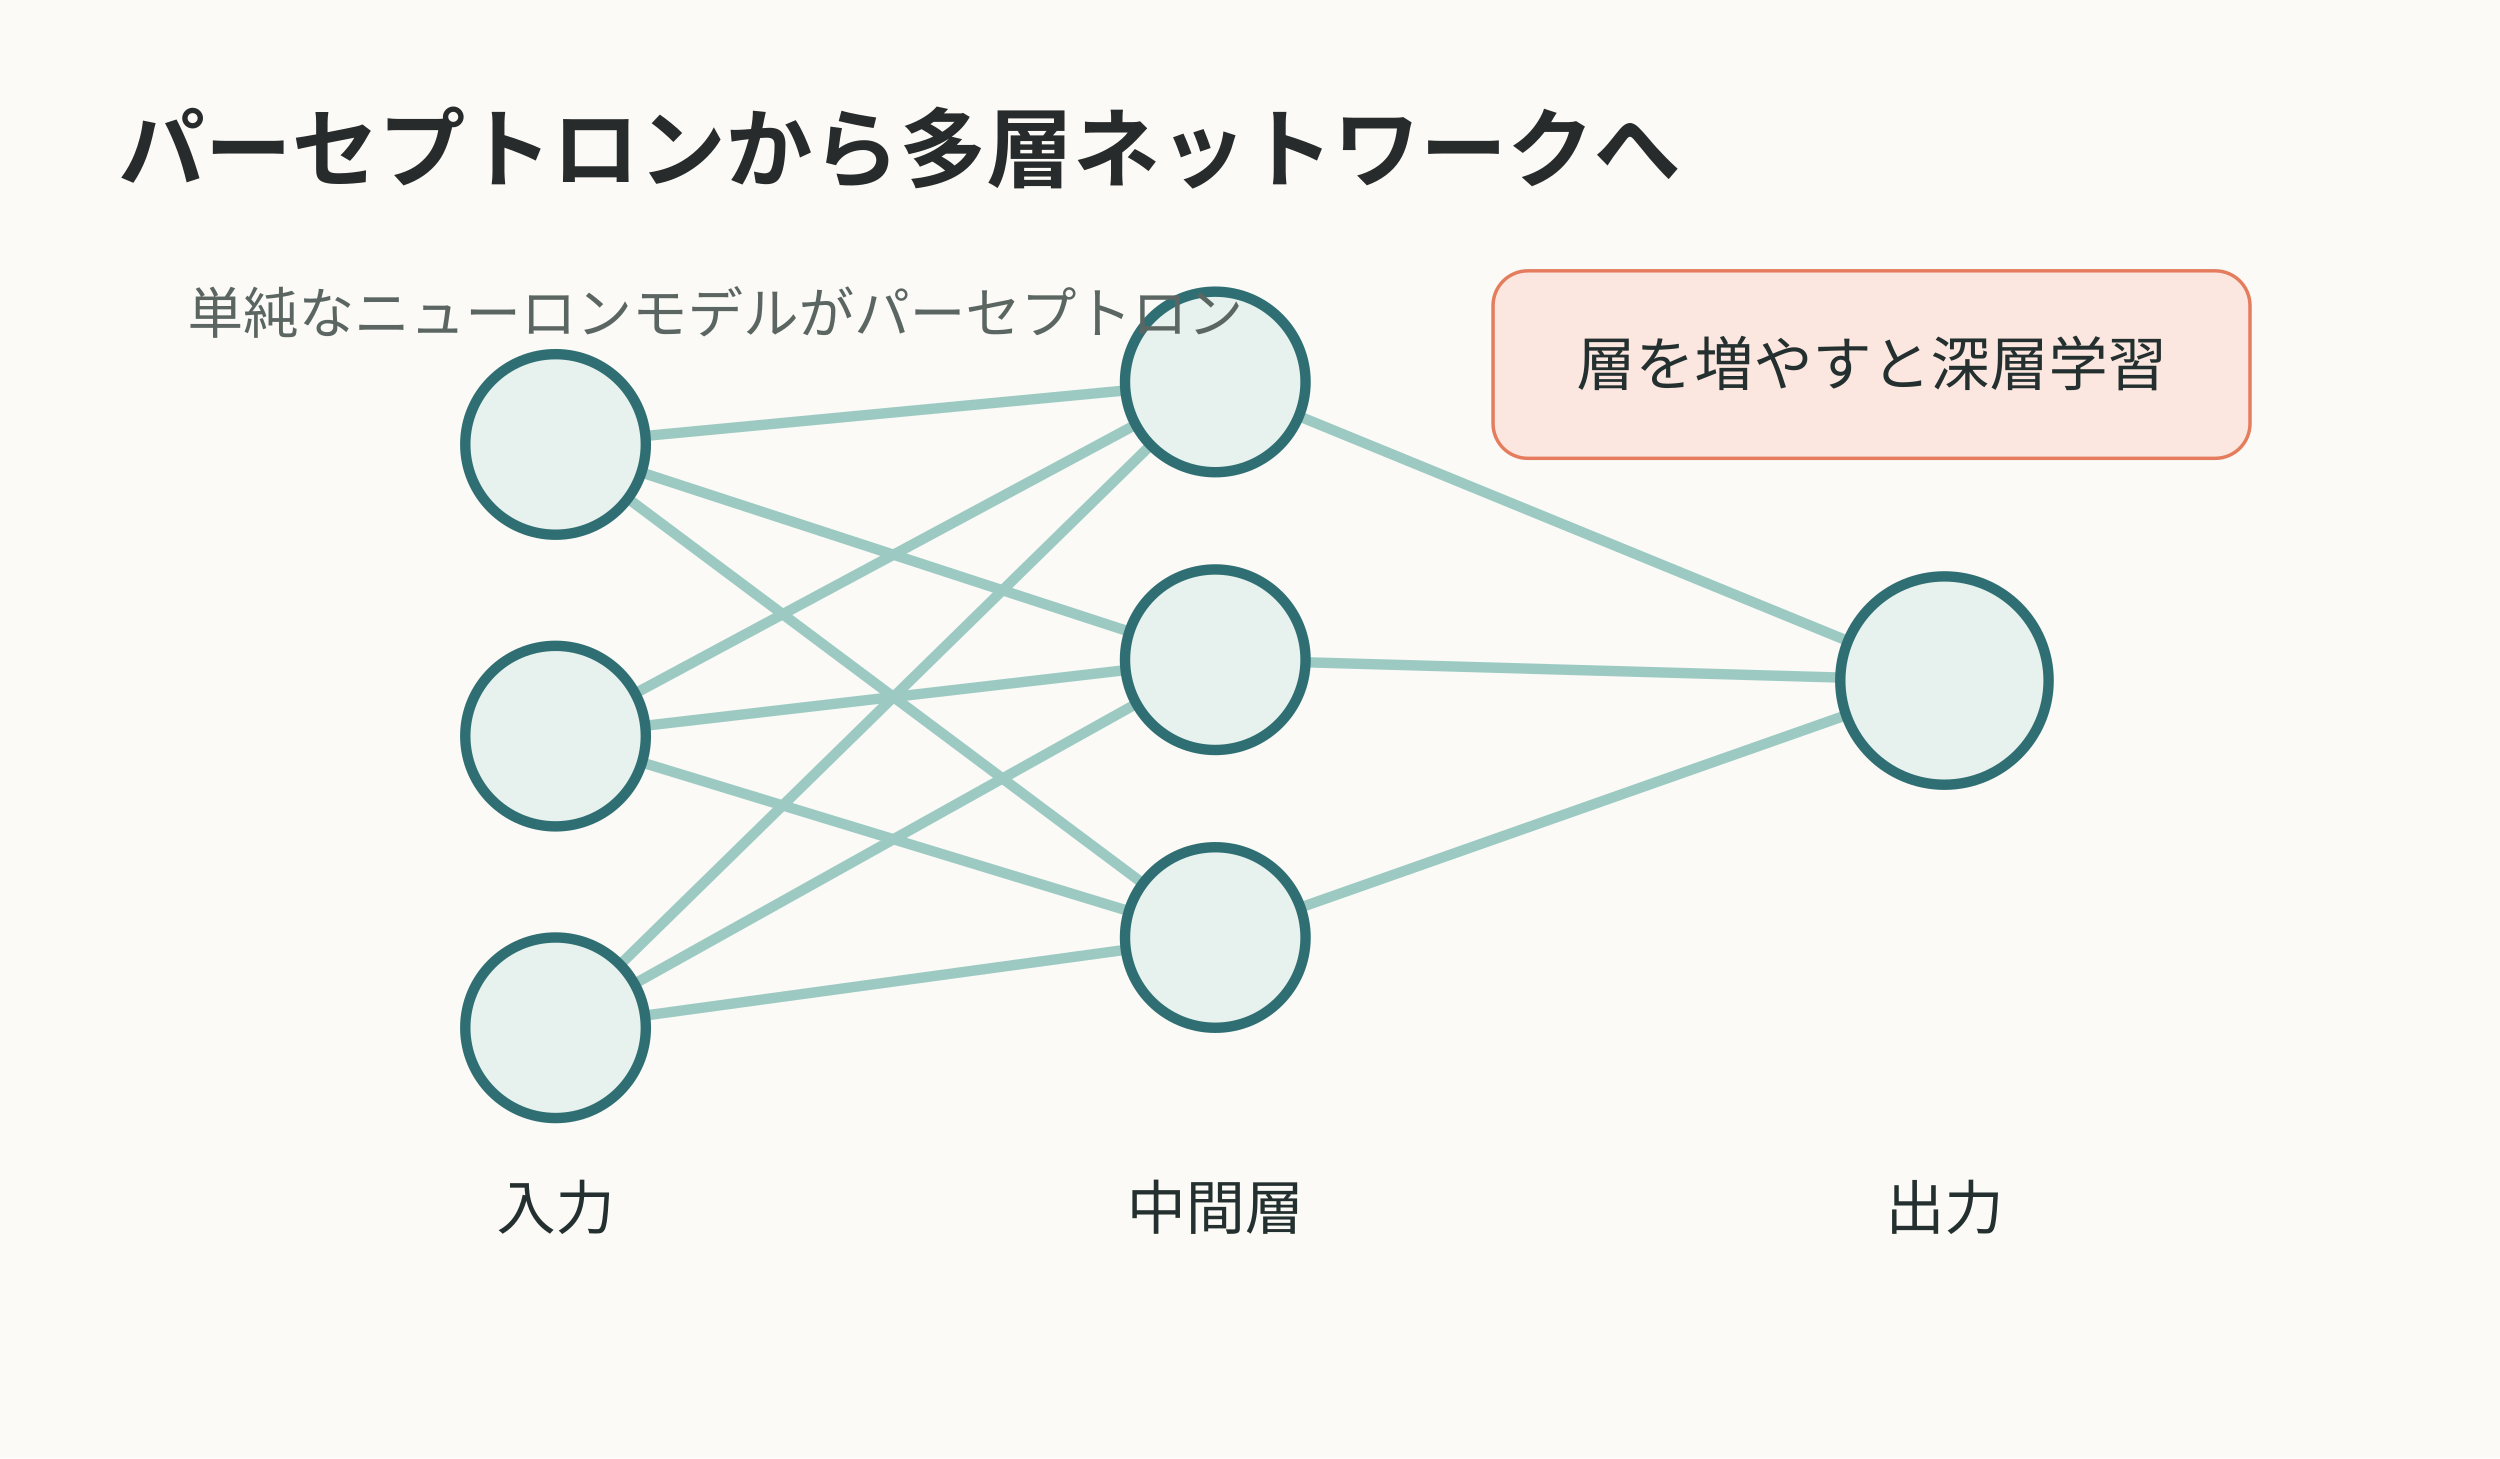
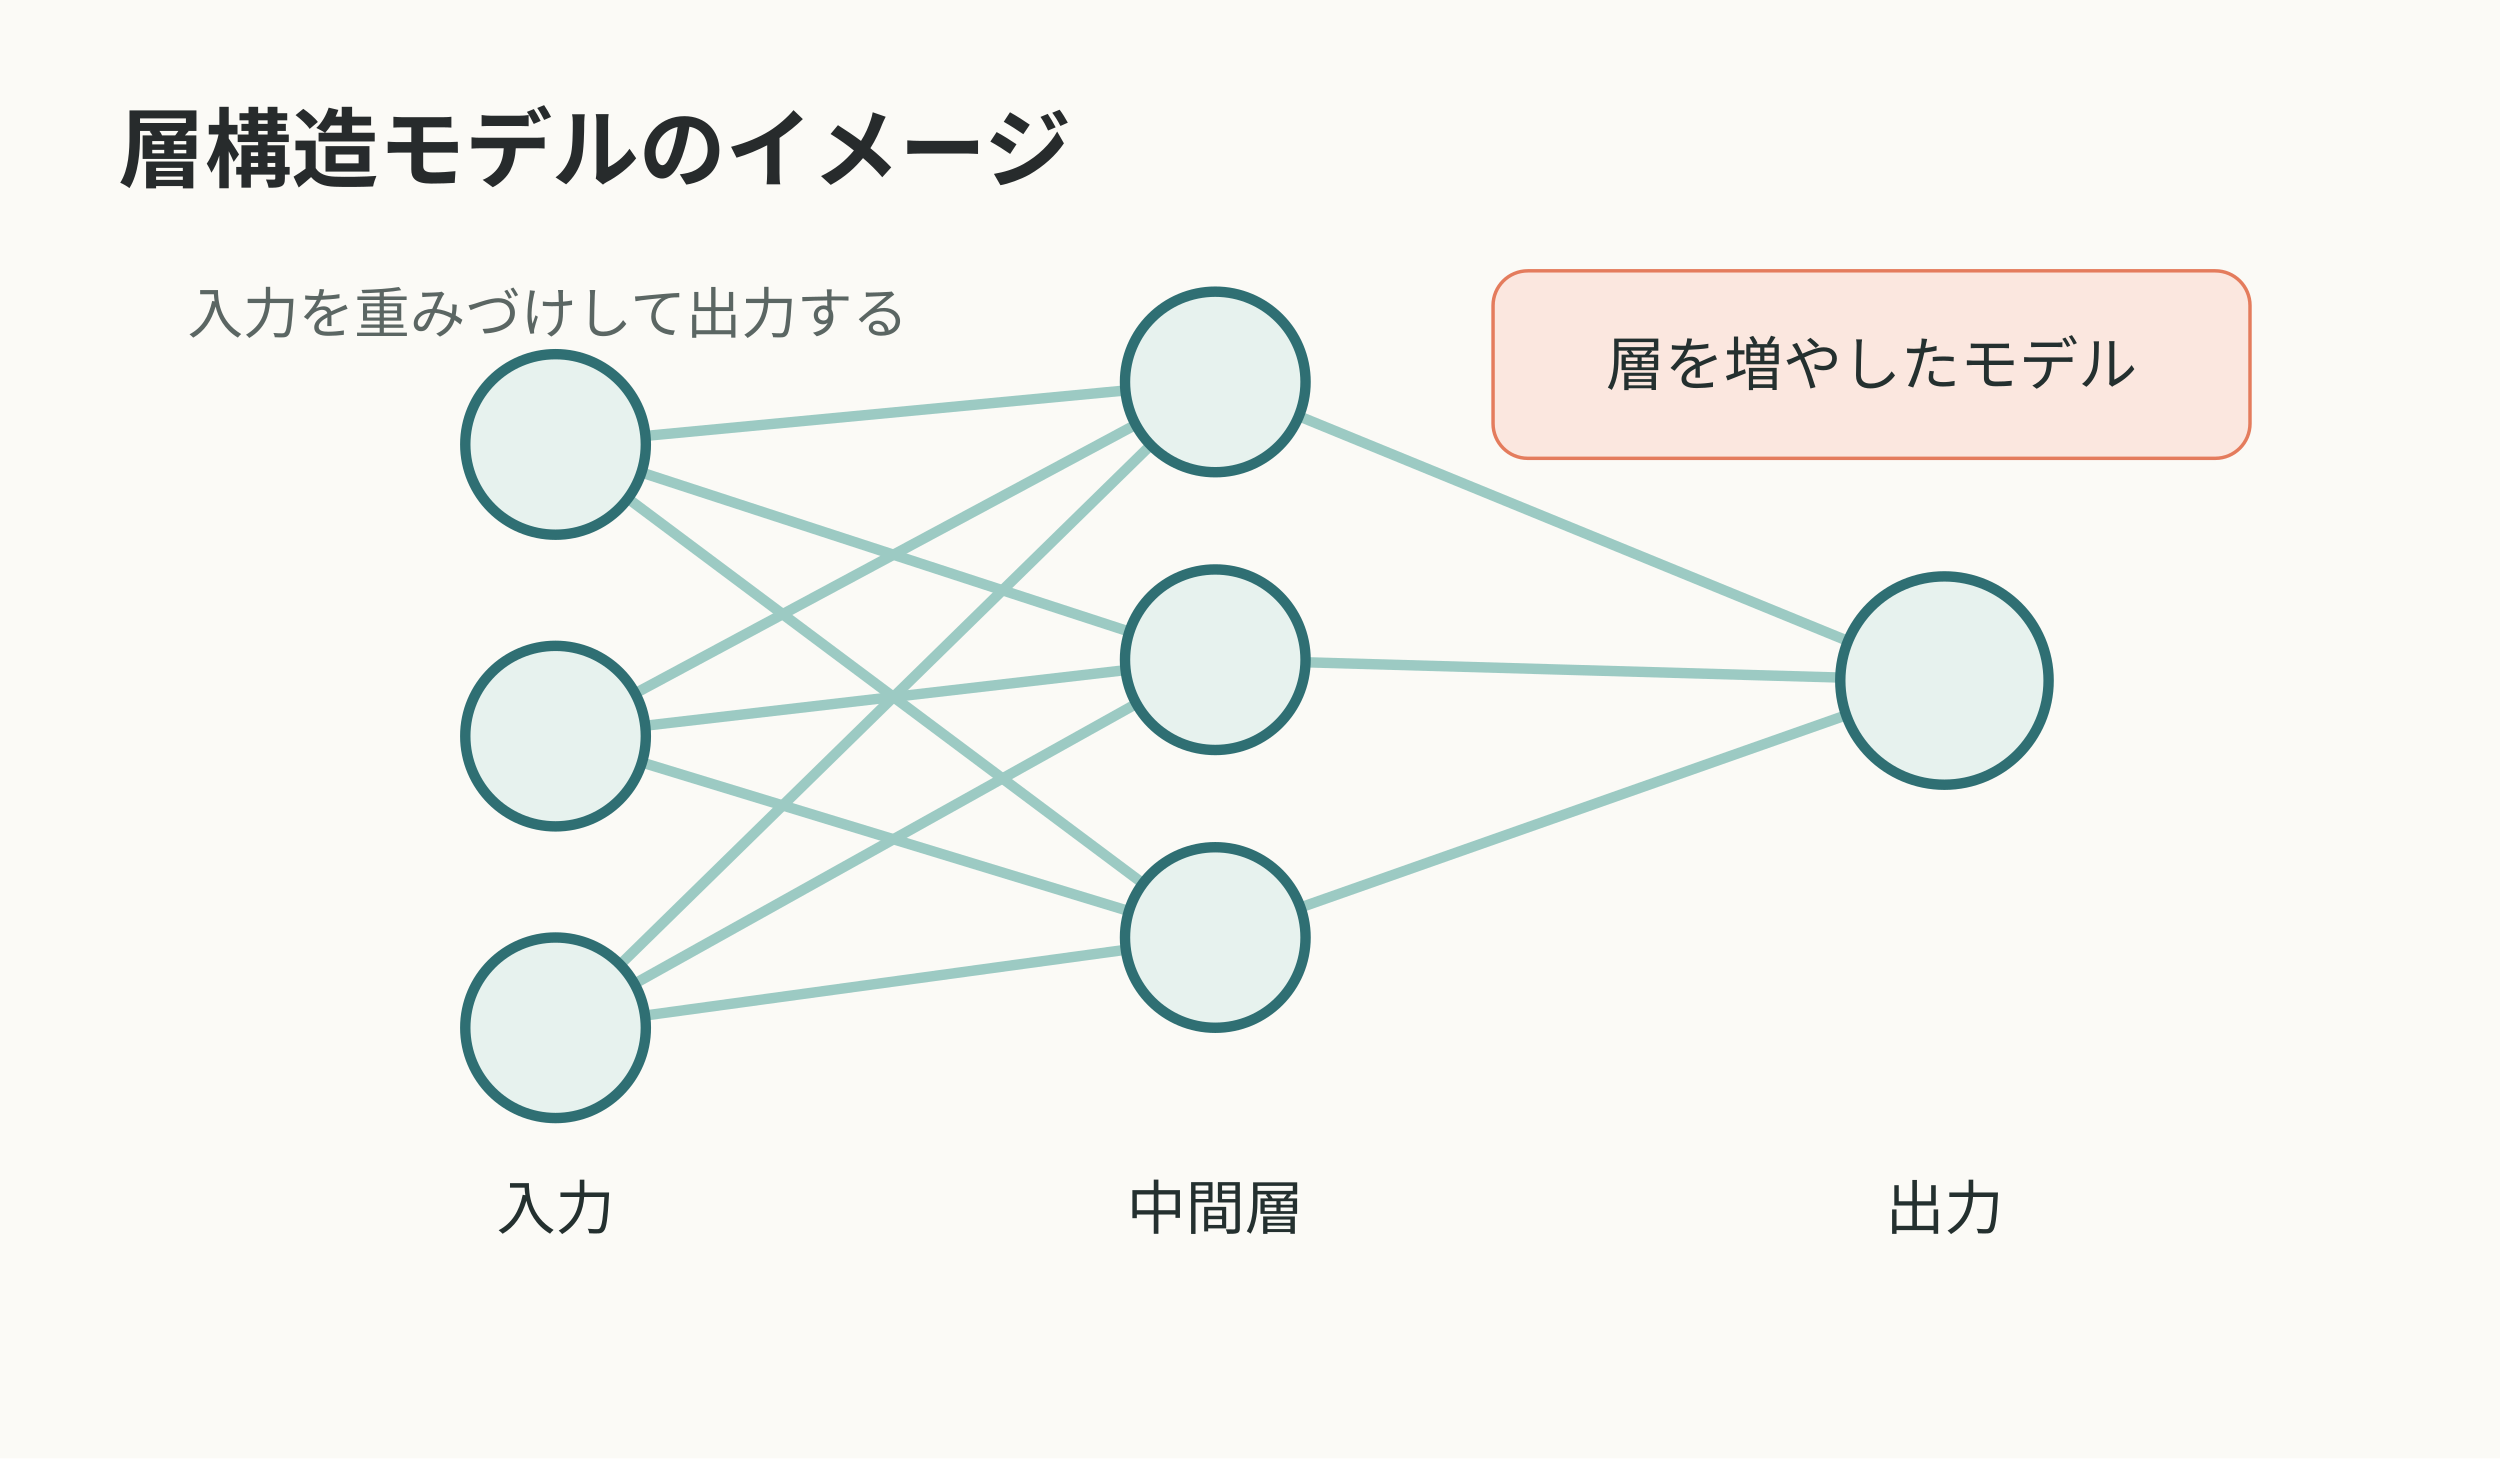
<svg xmlns="http://www.w3.org/2000/svg" viewBox="0 0 720 420" role="img" aria-labelledby="title desc">
  <rect width="720" height="420" fill="#fbfaf6" />
-   <text x="34" y="52" font-family="sans-serif" font-size="25" font-weight="700" fill="#272b2c">パーセプトロンから多層ネットワークへ</text>
+   <text x="34" y="52" font-family="sans-serif" font-size="25" font-weight="700" fill="#272b2c">層構造モデルのイメージ</text>
  <g stroke="#9ccac3" stroke-width="3">
    <path d="M160 128 L350 110 M160 128 L350 190 M160 128 L350 270" />
    <path d="M160 212 L350 110 M160 212 L350 190 M160 212 L350 270" />
    <path d="M160 296 L350 110 M160 296 L350 190 M160 296 L350 270" />
    <path d="M350 110 L560 196 M350 190 L560 196 M350 270 L560 196" />
  </g>
  <g fill="#e7f2ee" stroke="#2f6f73" stroke-width="3">
    <circle cx="160" cy="128" r="26" />
    <circle cx="160" cy="212" r="26" />
    <circle cx="160" cy="296" r="26" />
    <circle cx="350" cy="110" r="26" />
    <circle cx="350" cy="190" r="26" />
    <circle cx="350" cy="270" r="26" />
    <circle cx="560" cy="196" r="30" />
  </g>
  <g font-family="sans-serif" font-size="17" fill="#24302f" text-anchor="middle">
    <text x="160" y="354">入力</text>
    <text x="350" y="354">中間層</text>
    <text x="560" y="354">出力</text>
  </g>
  <rect x="430" y="78" width="218" height="54" rx="10" fill="#fbe7df" stroke="#e47c5d" />
-   <text x="539" y="111" font-family="sans-serif" font-size="17" text-anchor="middle" fill="#24302f">層を増やすと深層学習</text>
-   <text x="54" y="96" font-family="sans-serif" font-size="16" fill="#5b6663">単純なニューロンモデルがパーセプトロン</text>
+   <text x="539" y="111" font-family="sans-serif" font-size="17" text-anchor="middle" fill="#24302f">層を増やしたモデル</text>
+   <text x="54" y="96" font-family="sans-serif" font-size="16" fill="#5b6663">入力を重みづけして出力する</text>
</svg>
